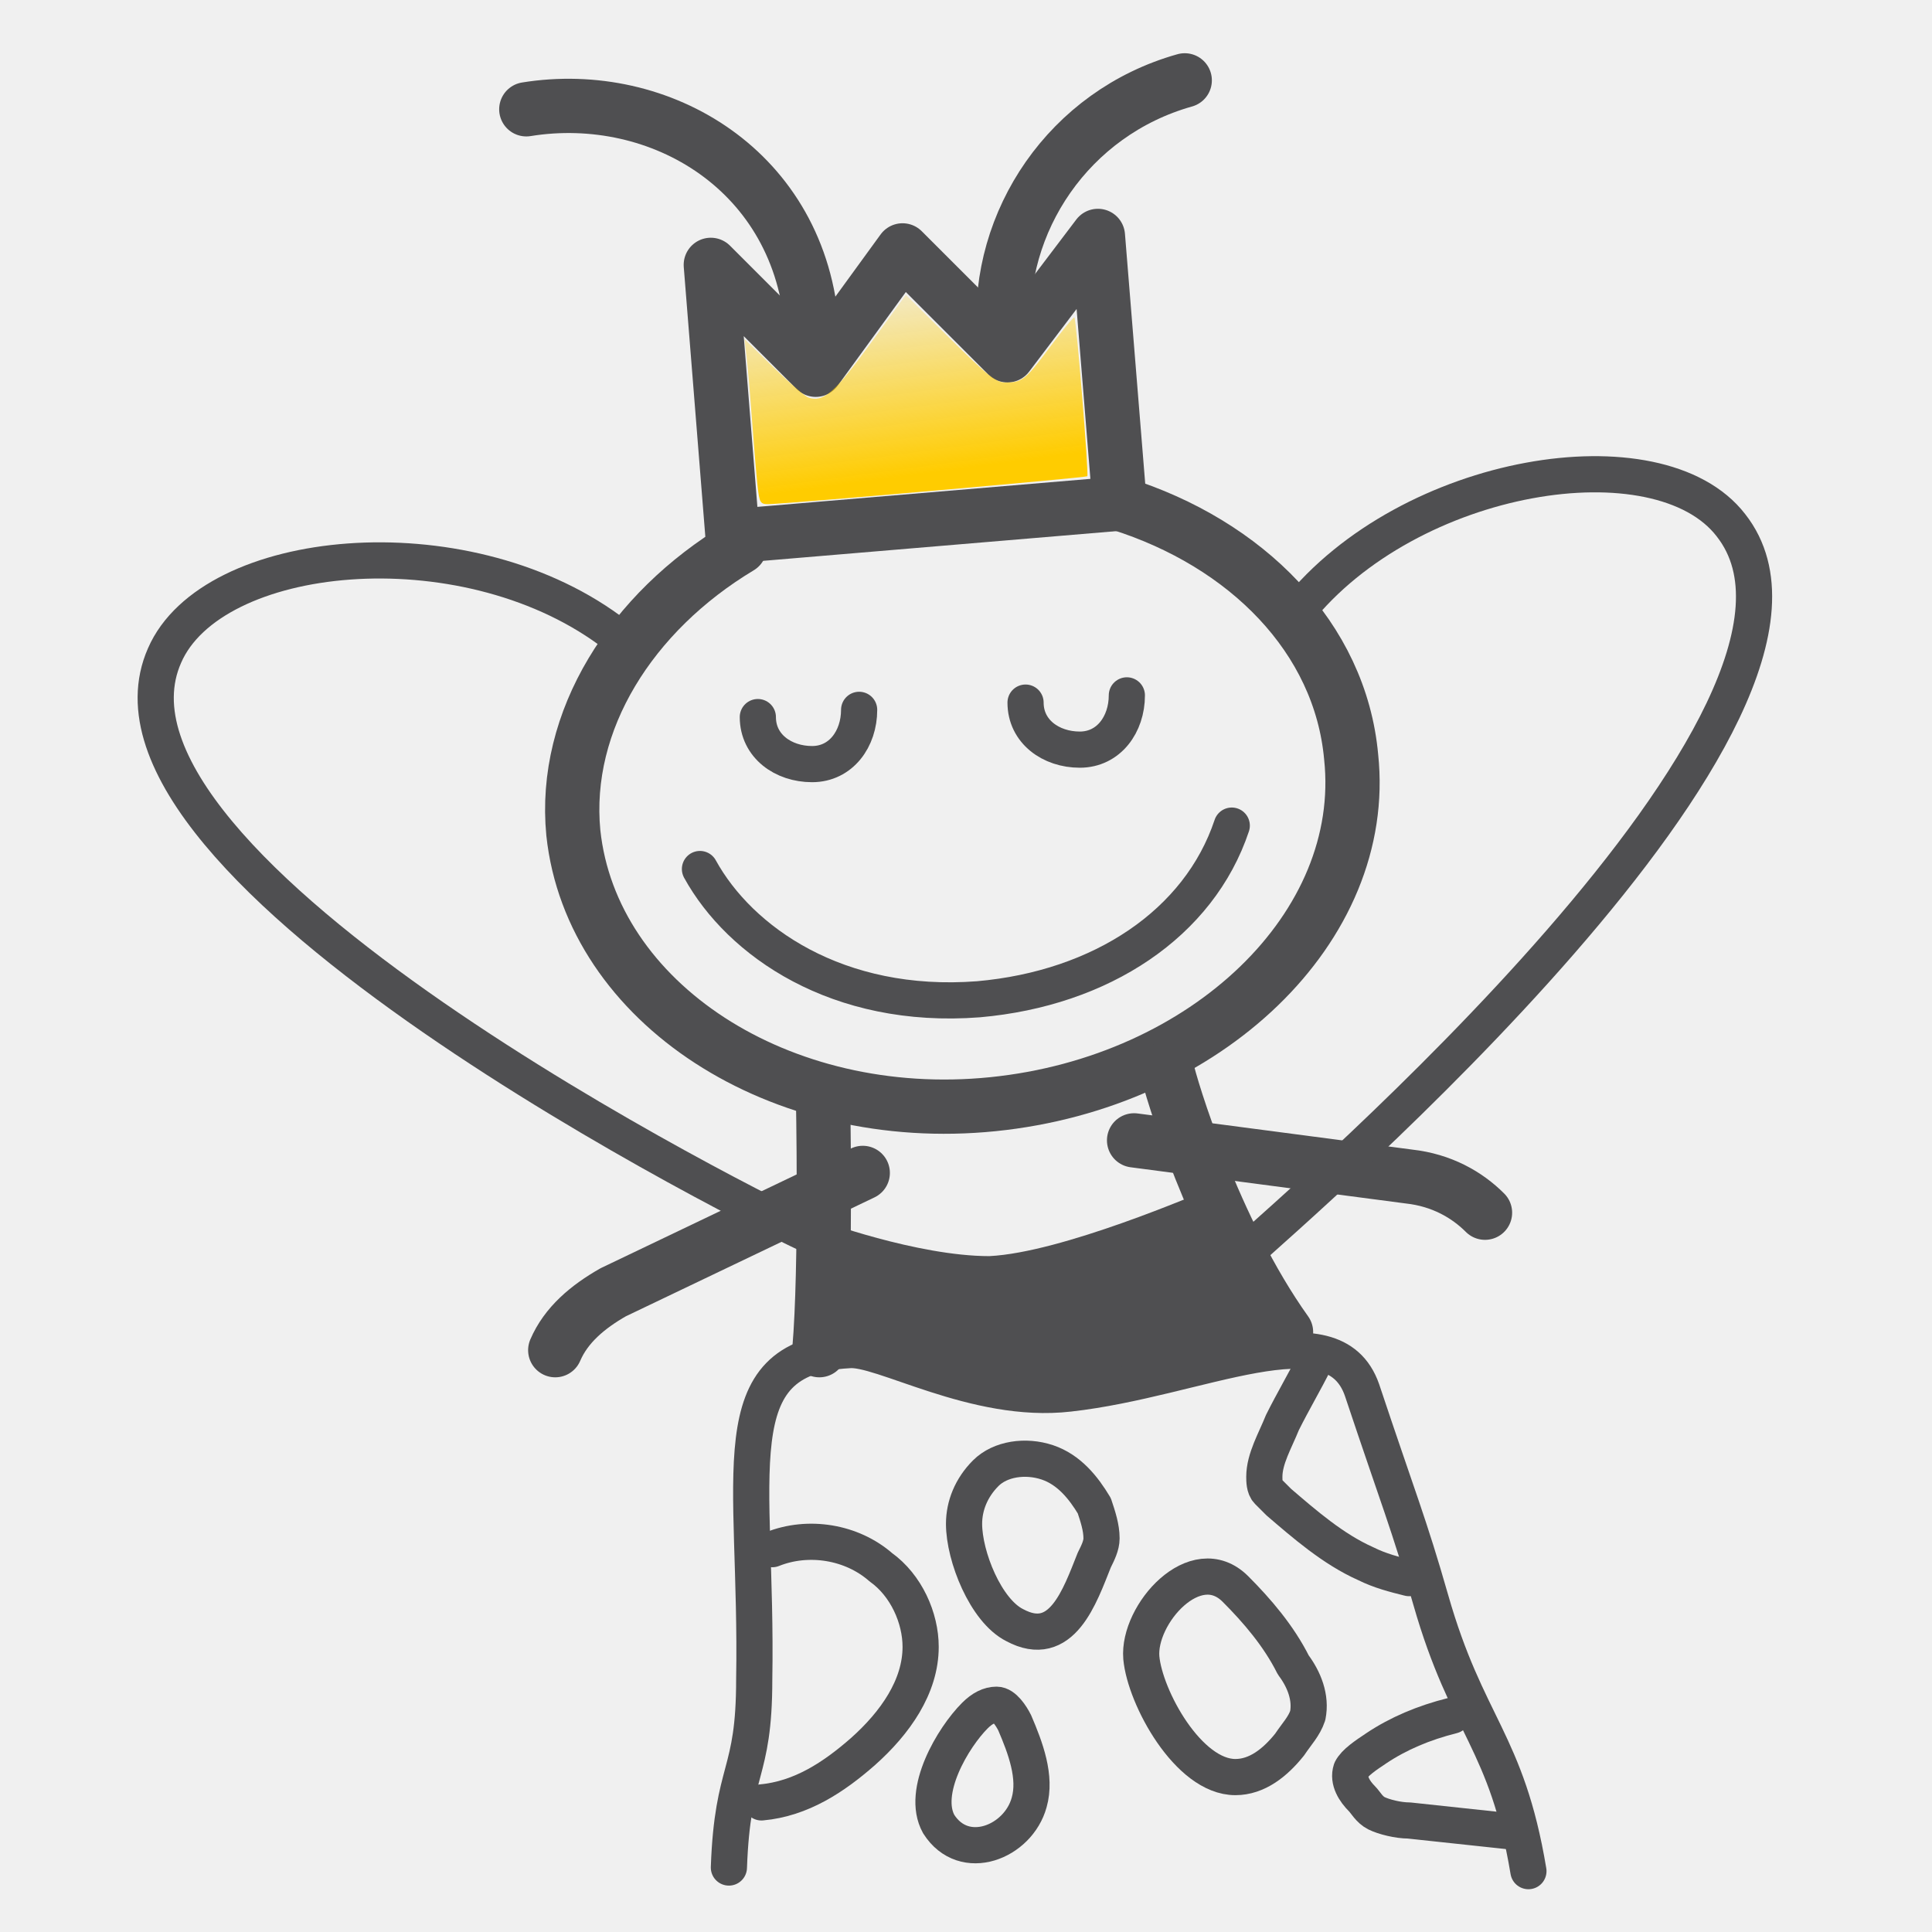
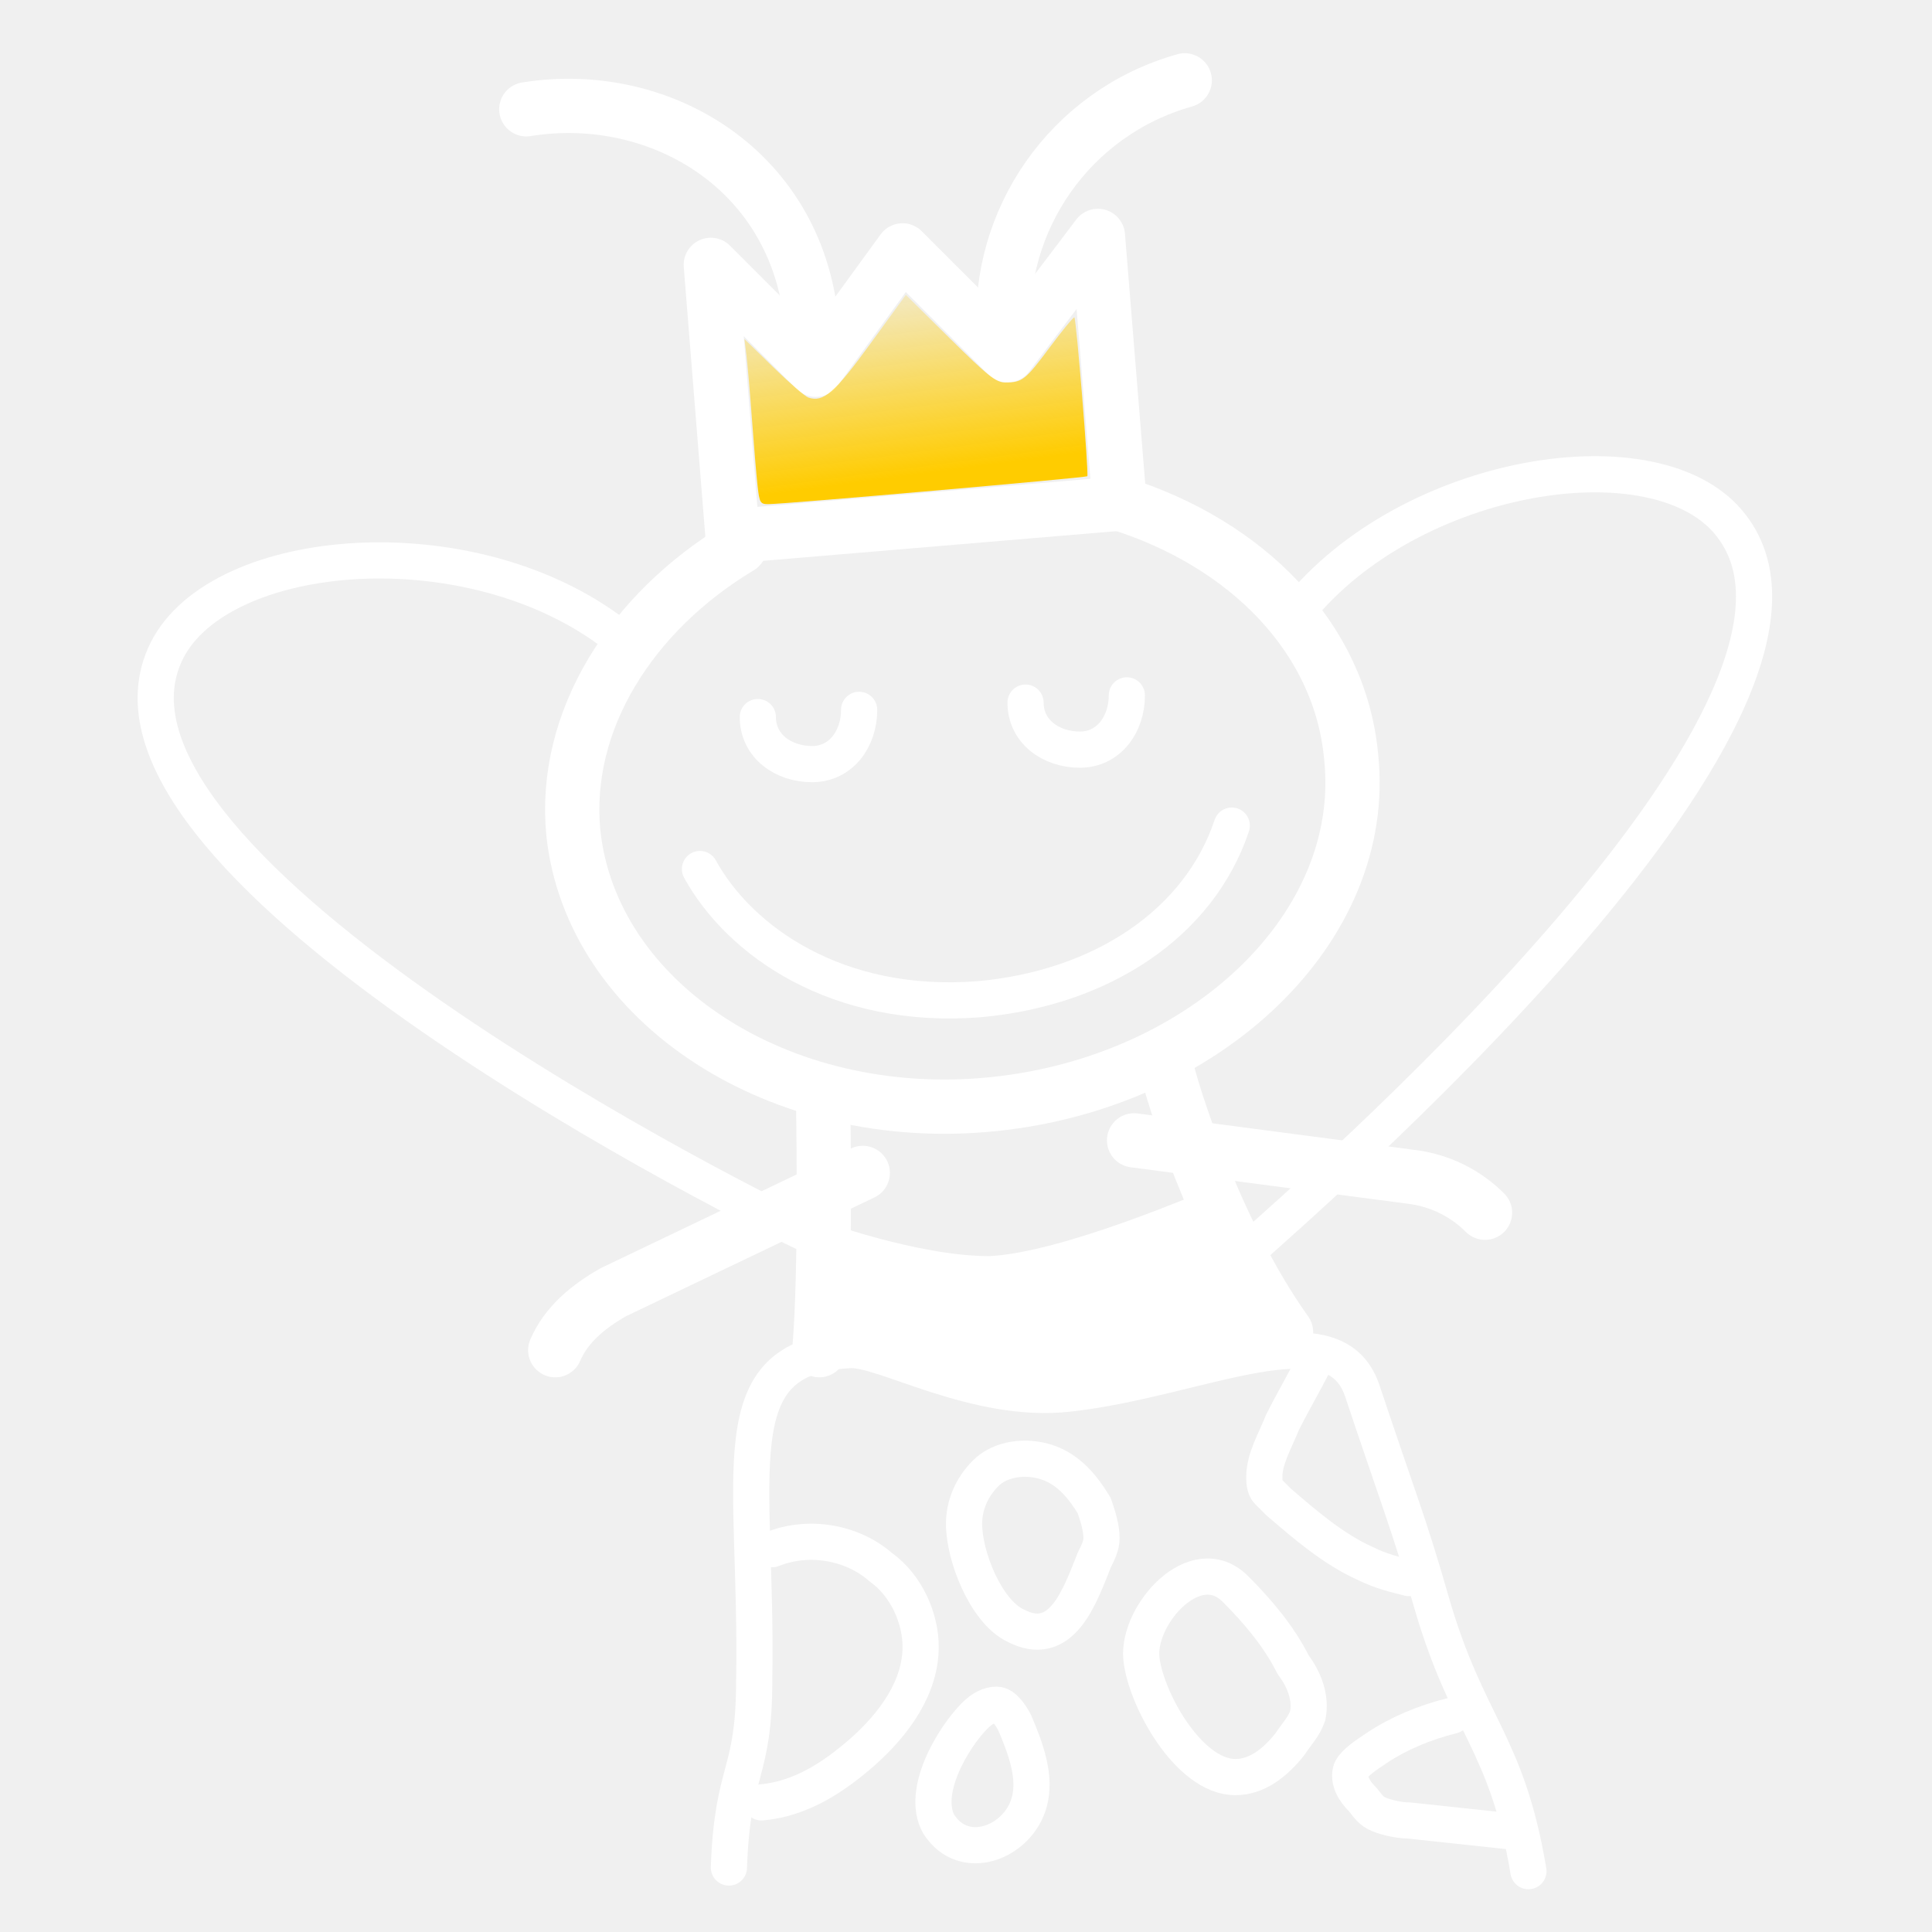
<svg xmlns="http://www.w3.org/2000/svg" xmlns:xlink="http://www.w3.org/1999/xlink" version="1.0" id="Capa_1" x="0px" y="0px" viewBox="0 0 73.7 73.7" style="enable-background:new 0 0 73.7 73.7;" xml:space="preserve">
  <defs id="defs67">
    <linearGradient id="linearGradient964">
      <stop style="stop-color:#ffcc00;stop-opacity:1;" offset="0" id="stop960" />
      <stop style="stop-color:#ffcc00;stop-opacity:0;" offset="1" id="stop962" />
    </linearGradient>
    <linearGradient xlink:href="#linearGradient964" id="linearGradient966" x1="35.568" y1="18.031" x2="34.43" y2="9.552" gradientUnits="userSpaceOnUse" />
  </defs>
  <style type="text/css" id="style2">
	.st0{fill:#4F4F51;}
	.st1{fill:none;stroke:#4F4F51;stroke-width:1.5;stroke-linecap:round;stroke-linejoin:round;stroke-miterlimit:10;}
	.st2{fill:none;stroke:#4F4F51;stroke-width:2;stroke-linecap:round;stroke-linejoin:round;stroke-miterlimit:10;}
	.st3{fill:none;stroke:#4F4F51;stroke-width:2;stroke-miterlimit:10;}
	.st4{fill:none;stroke:#4F4F51;stroke-width:1.5;stroke-miterlimit:10;}
	.st5{fill:none;stroke:#4F4F51;stroke-linecap:round;stroke-linejoin:round;stroke-miterlimit:10;}
	.st6{fill:none;stroke:#4F4F51;stroke-width:0.75;stroke-linecap:round;stroke-linejoin:round;stroke-miterlimit:10;}
	.st7{fill:none;stroke:#4F4F51;stroke-width:3;stroke-linecap:round;stroke-linejoin:round;stroke-miterlimit:10;}
	.st8{fill:none;stroke:#4F4F51;stroke-width:2.2;stroke-linecap:round;stroke-linejoin:round;stroke-miterlimit:10;}
	.st9{fill:none;stroke:#4F4F51;stroke-width:1.5;stroke-linejoin:round;stroke-miterlimit:10;}
	.st10{fill:#4F4F51;stroke:#4F4F51;stroke-linecap:round;stroke-linejoin:round;stroke-miterlimit:10;}
	.st11{fill:none;stroke:#4F4F51;stroke-linejoin:round;stroke-miterlimit:10;}
	.st12{fill:none;stroke:#4F4F51;stroke-width:0.75;stroke-linejoin:round;stroke-miterlimit:10;}
	.st13{fill:none;stroke:#4F4F51;stroke-width:0.25;stroke-linejoin:round;stroke-miterlimit:10;}
	.st14{fill:none;stroke:#4F4F51;stroke-miterlimit:10;}
</style>
  <g id="g151" transform="matrix(1.380062,0,0,1.380062,-11.66449,-16.53154)">
    <g id="g54">
      <g id="g36">
-         <path style="fill:none;stroke:#4f4f51;stroke-width:1.5;stroke-linecap:round;stroke-linejoin:round;stroke-miterlimit:10" id="path10" d="m 39.4,25.9 c 3.5,1.1 6.1,3.7 6.4,7 0.5,4.7 -4,9 -9.9,9.6 C 30,43.1 24.8,39.7 24.3,35 24,31.9 25.9,28.9 28.9,27.1" class="st1" />
-         <path style="fill:none;stroke:#4f4f51;stroke-linecap:round;stroke-linejoin:round;stroke-miterlimit:10" id="path12" d="m 42.5,34.8 c -0.9,2.7 -3.6,4.5 -7,4.8 C 31.6,39.9 28.9,38 27.8,36" class="st5" />
-         <path style="fill:none;stroke:#4f4f51;stroke-width:1.5;stroke-linecap:round;stroke-linejoin:round;stroke-miterlimit:10" id="path14" d="m 23,15 c 3.7,-0.6 7.6,1.7 7.9,6.1" class="st1" />
-         <path style="fill:none;stroke:#4f4f51;stroke-width:1.5;stroke-linecap:round;stroke-linejoin:round;stroke-miterlimit:10" id="path16" d="m 41.2,14.2 c -3.2,0.9 -5.2,3.9 -5,7" class="st1" />
-         <path style="fill:none;stroke:#4f4f51;stroke-linecap:round;stroke-linejoin:round;stroke-miterlimit:10" id="path18" d="m 29.4,31.8 c 0,0.8 0.7,1.3 1.5,1.3 0.8,0 1.3,-0.7 1.3,-1.5" class="st5" />
-         <path style="fill:none;stroke:#4f4f51;stroke-linecap:round;stroke-linejoin:round;stroke-miterlimit:10" id="path20" d="m 36.8,31.4 c 0,0.8 0.7,1.3 1.5,1.3 0.8,0 1.3,-0.7 1.3,-1.5" class="st5" />
+         <path style="fill:none;stroke:#ffffff;stroke-width:1.5;stroke-linecap:round;stroke-linejoin:round;stroke-miterlimit:10;stroke-opacity:1" id="path10" d="m 39.4,25.9 c 3.5,1.1 6.1,3.7 6.4,7 0.5,4.7 -4,9 -9.9,9.6 C 30,43.1 24.8,39.7 24.3,35 24,31.9 25.9,28.9 28.9,27.1" class="st1" />
+         <path style="fill:none;stroke:#ffffff;stroke-linecap:round;stroke-linejoin:round;stroke-miterlimit:10;stroke-opacity:1" id="path12" d="m 42.5,34.8 c -0.9,2.7 -3.6,4.5 -7,4.8 C 31.6,39.9 28.9,38 27.8,36" class="st5" />
+         <path style="fill:none;stroke:#ffffff;stroke-width:1.5;stroke-linecap:round;stroke-linejoin:round;stroke-miterlimit:10;stroke-opacity:1" id="path14" d="m 23,15 c 3.7,-0.6 7.6,1.7 7.9,6.1" class="st1" />
+         <path style="fill:none;stroke:#ffffff;stroke-width:1.5;stroke-linecap:round;stroke-linejoin:round;stroke-miterlimit:10;stroke-opacity:1" id="path16" d="m 41.2,14.2 c -3.2,0.9 -5.2,3.9 -5,7" class="st1" />
+         <path style="fill:none;stroke:#ffffff;stroke-linecap:round;stroke-linejoin:round;stroke-miterlimit:10;stroke-opacity:1" id="path18" d="m 29.4,31.8 c 0,0.8 0.7,1.3 1.5,1.3 0.8,0 1.3,-0.7 1.3,-1.5" class="st5" />
+         <path style="fill:none;stroke:#ffffff;stroke-linecap:round;stroke-linejoin:round;stroke-miterlimit:10;stroke-opacity:1" id="path20" d="m 36.8,31.4 c 0,0.8 0.7,1.3 1.5,1.3 0.8,0 1.3,-0.7 1.3,-1.5" class="st5" />
        <g id="g28">
-           <path style="fill:none;stroke:#4f4f51;stroke-width:1.5;stroke-linecap:round;stroke-linejoin:round;stroke-miterlimit:10" id="path22" d="M 44,48.8 C 42,46 40.8,42 40.7,41.5" class="st1" />
-           <path style="fill:none;stroke:#4f4f51;stroke-width:1.5;stroke-linecap:round;stroke-linejoin:round;stroke-miterlimit:10" id="path24" d="m 31.2,42.2 c 0,0 0.1,4.8 -0.1,7.1" class="st1" />
-           <path style="fill:#4f4f51" id="path26" d="m 31.1,45.7 c 0,0 2.7,1 4.7,1 2,-0.1 5.7,-1.7 6.2,-1.9 0.2,0.3 1.9,3.6 2,3.8 -0.7,0.7 -4,1.5 -6.1,1.6 -2.5,0.1 -6.8,-0.8 -6.8,-0.8 z" class="st0" />
+           <path style="fill:none;stroke:#ffffff;stroke-width:1.5;stroke-linecap:round;stroke-linejoin:round;stroke-miterlimit:10;stroke-opacity:1" id="path22" d="M 44,48.8 C 42,46 40.8,42 40.7,41.5" class="st1" />
+           <path style="fill:none;stroke:#ffffff;stroke-width:1.5;stroke-linecap:round;stroke-linejoin:round;stroke-miterlimit:10;stroke-opacity:1" id="path24" d="m 31.2,42.2 c 0,0 0.1,4.8 -0.1,7.1" class="st1" />
+           <path style="fill:#ffffff" id="path26" d="m 31.1,45.7 c 0,0 2.7,1 4.7,1 2,-0.1 5.7,-1.7 6.2,-1.9 0.2,0.3 1.9,3.6 2,3.8 -0.7,0.7 -4,1.5 -6.1,1.6 -2.5,0.1 -6.8,-0.8 -6.8,-0.8 z" class="st0" />
        </g>
-         <path style="fill:none;stroke:#4f4f51;stroke-width:1.5;stroke-linecap:round;stroke-linejoin:round;stroke-miterlimit:10" id="path30" d="m 23.8,49.3 c 0.3,-0.7 0.9,-1.2 1.6,-1.6 l 6.9,-3.3" class="st1" />
-         <path style="fill:none;stroke:#4f4f51;stroke-width:1.5;stroke-linecap:round;stroke-linejoin:round;stroke-miterlimit:10" id="path32" d="M 49.5,45.5 C 49,45 48.3,44.6 47.4,44.5 l -7.6,-1" class="st1" />
-         <polygon style="fill:none;stroke:#4f4f51;stroke-width:1.5;stroke-linecap:round;stroke-linejoin:round;stroke-miterlimit:10" id="polygon34" points="28.1,19.3 28.7,26.8 39.4,25.9 38.8,18.5 36.3,21.8 33.4,18.9 31,22.2 " class="st1" />
+         <path style="fill:none;stroke:#ffffff;stroke-width:1.5;stroke-linecap:round;stroke-linejoin:round;stroke-miterlimit:10;stroke-opacity:1" id="path30" d="m 23.8,49.3 c 0.3,-0.7 0.9,-1.2 1.6,-1.6 l 6.9,-3.3" class="st1" />
+         <path style="fill:none;stroke:#ffffff;stroke-width:1.5;stroke-linecap:round;stroke-linejoin:round;stroke-miterlimit:10;stroke-opacity:1" id="path32" d="M 49.5,45.5 C 49,45 48.3,44.6 47.4,44.5 l -7.6,-1" class="st1" />
+         <polygon style="fill:none;stroke:#ffffff;stroke-width:1.5;stroke-linecap:round;stroke-linejoin:round;stroke-miterlimit:10;stroke-opacity:1" id="polygon34" points="28.1,19.3 28.7,26.8 39.4,25.9 38.8,18.5 36.3,21.8 33.4,18.9 31,22.2 " class="st1" />
      </g>
      <g id="g52">
-         <path style="fill:none;stroke:#4f4f51;stroke-linecap:round;stroke-linejoin:round;stroke-miterlimit:10" id="path38" d="m 28.6,63.6 c 0.1,-2.8 0.7,-2.5 0.7,-5.2 0.1,-5.7 -1,-8.9 2.6,-9.1 0.9,-0.1 3.5,1.5 6.1,1.2 3.6,-0.4 7.3,-2.4 8.1,-0.1 1,3 1.3,3.7 1.9,5.8 1,3.5 2.1,3.9 2.7,7.5" class="st5" />
-         <path style="fill:none;stroke:#4f4f51;stroke-linecap:round;stroke-linejoin:round;stroke-miterlimit:10" id="path40" d="m 29.8,54.8 c 1,-0.4 2.2,-0.2 3,0.5 0.7,0.5 1.1,1.4 1.1,2.2 0,1.1 -0.7,2.1 -1.6,2.9 -0.8,0.7 -1.7,1.3 -2.8,1.4" class="st5" />
-         <path style="fill:none;stroke:#4f4f51;stroke-linecap:round;stroke-linejoin:round;stroke-miterlimit:10" id="path42" d="m 35.1,54.1 c 0,-0.5 0.2,-1 0.6,-1.4 0.4,-0.4 1.1,-0.5 1.7,-0.3 0.6,0.2 1,0.7 1.3,1.2 0.1,0.3 0.2,0.6 0.2,0.9 0,0.2 -0.1,0.4 -0.2,0.6 -0.4,1 -0.9,2.5 -2.2,1.8 -0.8,-0.4 -1.4,-1.9 -1.4,-2.8 z" class="st5" />
-         <path style="fill:none;stroke:#4f4f51;stroke-linecap:round;stroke-linejoin:round;stroke-miterlimit:10" id="path44" d="m 44.8,49.6 c -0.3,0.6 -0.6,1.1 -0.9,1.7 -0.2,0.5 -0.5,1 -0.5,1.5 0,0.1 0,0.3 0.1,0.4 0.1,0.1 0.2,0.2 0.3,0.3 0.7,0.6 1.5,1.3 2.4,1.7 0.4,0.2 0.8,0.3 1.2,0.4" class="st5" />
-         <path style="fill:none;stroke:#4f4f51;stroke-linecap:round;stroke-linejoin:round;stroke-miterlimit:10" id="path46" d="m 42.6,55.9 c 0.6,0.6 1.2,1.3 1.6,2.1 0.3,0.4 0.5,0.9 0.4,1.4 -0.1,0.3 -0.3,0.5 -0.5,0.8 -0.4,0.5 -0.9,0.9 -1.5,0.9 -1.3,0 -2.5,-2.2 -2.6,-3.3 -0.1,-1.2 1.5,-3 2.6,-1.9 z" class="st5" />
-         <path style="fill:none;stroke:#4f4f51;stroke-linecap:round;stroke-linejoin:round;stroke-miterlimit:10" id="path48" d="m 48.6,59.4 c -0.8,0.2 -1.5,0.5 -2.1,0.9 -0.3,0.2 -0.6,0.4 -0.7,0.6 -0.1,0.3 0.1,0.6 0.3,0.8 0.1,0.1 0.2,0.3 0.4,0.4 0.2,0.1 0.6,0.2 0.9,0.2 0.9,0.1 1.9,0.2 2.8,0.3" class="st5" />
-         <path style="fill:none;stroke:#4f4f51;stroke-linecap:round;stroke-linejoin:round;stroke-miterlimit:10" id="path50" d="m 35.4,59.4 c 0.2,-0.2 0.4,-0.3 0.6,-0.3 0.2,0 0.4,0.3 0.5,0.5 0.3,0.7 0.6,1.5 0.4,2.2 -0.3,1.1 -1.8,1.7 -2.5,0.6 -0.5,-0.9 0.4,-2.4 1,-3 z" class="st5" />
+         <path style="fill:none;stroke:#ffffff;stroke-linecap:round;stroke-linejoin:round;stroke-miterlimit:10;stroke-opacity:1" id="path38" d="m 28.6,63.6 c 0.1,-2.8 0.7,-2.5 0.7,-5.2 0.1,-5.7 -1,-8.9 2.6,-9.1 0.9,-0.1 3.5,1.5 6.1,1.2 3.6,-0.4 7.3,-2.4 8.1,-0.1 1,3 1.3,3.7 1.9,5.8 1,3.5 2.1,3.9 2.7,7.5" class="st5" />
+         <path style="fill:none;stroke:#ffffff;stroke-linecap:round;stroke-linejoin:round;stroke-miterlimit:10;stroke-opacity:1" id="path40" d="m 29.8,54.8 c 1,-0.4 2.2,-0.2 3,0.5 0.7,0.5 1.1,1.4 1.1,2.2 0,1.1 -0.7,2.1 -1.6,2.9 -0.8,0.7 -1.7,1.3 -2.8,1.4" class="st5" />
+         <path style="fill:none;stroke:#ffffff;stroke-linecap:round;stroke-linejoin:round;stroke-miterlimit:10;stroke-opacity:1" id="path42" d="m 35.1,54.1 c 0,-0.5 0.2,-1 0.6,-1.4 0.4,-0.4 1.1,-0.5 1.7,-0.3 0.6,0.2 1,0.7 1.3,1.2 0.1,0.3 0.2,0.6 0.2,0.9 0,0.2 -0.1,0.4 -0.2,0.6 -0.4,1 -0.9,2.5 -2.2,1.8 -0.8,-0.4 -1.4,-1.9 -1.4,-2.8 z" class="st5" />
+         <path style="fill:none;stroke:#ffffff;stroke-linecap:round;stroke-linejoin:round;stroke-miterlimit:10;stroke-opacity:1" id="path44" d="m 44.8,49.6 c -0.3,0.6 -0.6,1.1 -0.9,1.7 -0.2,0.5 -0.5,1 -0.5,1.5 0,0.1 0,0.3 0.1,0.4 0.1,0.1 0.2,0.2 0.3,0.3 0.7,0.6 1.5,1.3 2.4,1.7 0.4,0.2 0.8,0.3 1.2,0.4" class="st5" />
+         <path style="fill:none;stroke:#ffffff;stroke-linecap:round;stroke-linejoin:round;stroke-miterlimit:10;stroke-opacity:1" id="path46" d="m 42.6,55.9 c 0.6,0.6 1.2,1.3 1.6,2.1 0.3,0.4 0.5,0.9 0.4,1.4 -0.1,0.3 -0.3,0.5 -0.5,0.8 -0.4,0.5 -0.9,0.9 -1.5,0.9 -1.3,0 -2.5,-2.2 -2.6,-3.3 -0.1,-1.2 1.5,-3 2.6,-1.9 z" class="st5" />
+         <path style="fill:none;stroke:#ffffff;stroke-linecap:round;stroke-linejoin:round;stroke-miterlimit:10;stroke-opacity:1" id="path48" d="m 48.6,59.4 c -0.8,0.2 -1.5,0.5 -2.1,0.9 -0.3,0.2 -0.6,0.4 -0.7,0.6 -0.1,0.3 0.1,0.6 0.3,0.8 0.1,0.1 0.2,0.3 0.4,0.4 0.2,0.1 0.6,0.2 0.9,0.2 0.9,0.1 1.9,0.2 2.8,0.3" class="st5" />
+         <path style="fill:none;stroke:#ffffff;stroke-linecap:round;stroke-linejoin:round;stroke-miterlimit:10;stroke-opacity:1" id="path50" d="m 35.4,59.4 c 0.2,-0.2 0.4,-0.3 0.6,-0.3 0.2,0 0.4,0.3 0.5,0.5 0.3,0.7 0.6,1.5 0.4,2.2 -0.3,1.1 -1.8,1.7 -2.5,0.6 -0.5,-0.9 0.4,-2.4 1,-3 z" class="st5" />
      </g>
    </g>
-     <path class="st5" d="m 42.9,46.6 c 1.3,-1.2 17.4,-15 13.4,-20.1 -2,-2.6 -8.9,-1.5 -12,2.4" id="path58" style="fill:none;stroke:#4f4f51;stroke-linecap:round;stroke-linejoin:round;stroke-miterlimit:10" />
-     <path class="st5" d="M 31,46.2 C 29.4,45.5 10.4,36 13,30.1 c 1.3,-3 8.2,-3.7 12.3,-0.7" id="path60" style="fill:none;stroke:#4f4f51;stroke-linecap:round;stroke-linejoin:round;stroke-miterlimit:10" />
+     <path class="st5" d="m 42.9,46.6 c 1.3,-1.2 17.4,-15 13.4,-20.1 -2,-2.6 -8.9,-1.5 -12,2.4" id="path58" style="fill:none;stroke:#ffffff;stroke-linecap:round;stroke-linejoin:round;stroke-miterlimit:10;stroke-opacity:1" />
+     <path class="st5" d="M 31,46.2 C 29.4,45.5 10.4,36 13,30.1 c 1.3,-3 8.2,-3.7 12.3,-0.7" id="path60" style="fill:none;stroke:#ffffff;stroke-linecap:round;stroke-linejoin:round;stroke-miterlimit:10;stroke-opacity:1" />
  </g>
  <path style="opacity:1;fill:url(#linearGradient966);fill-opacity:1;stroke:none;stroke-width:0.212;stroke-linejoin:bevel;stroke-miterlimit:4;stroke-dasharray:none;stroke-opacity:1;paint-order:stroke markers fill" d="m 28.899,18.543 c -0.043,-0.383 -0.14,-1.534 -0.215,-2.556 -0.075,-1.023 -0.171,-2.128 -0.212,-2.457 l -0.075,-0.598 1.105,1.077 c 0.608,0.593 1.208,1.113 1.334,1.156 0.57,0.197 1.001,-0.177 2.367,-2.056 l 1.353,-1.861 1.689,1.671 c 1.428,1.413 1.752,1.671 2.098,1.671 0.655,0 0.774,-0.094 1.706,-1.346 0.486,-0.653 0.908,-1.164 0.936,-1.136 0.075,0.075 0.555,5.989 0.492,6.059 -0.051,0.056 -11.416,1.051 -12.149,1.064 -0.325,0.006 -0.356,-0.044 -0.429,-0.691 z" id="path153" />
</svg>
